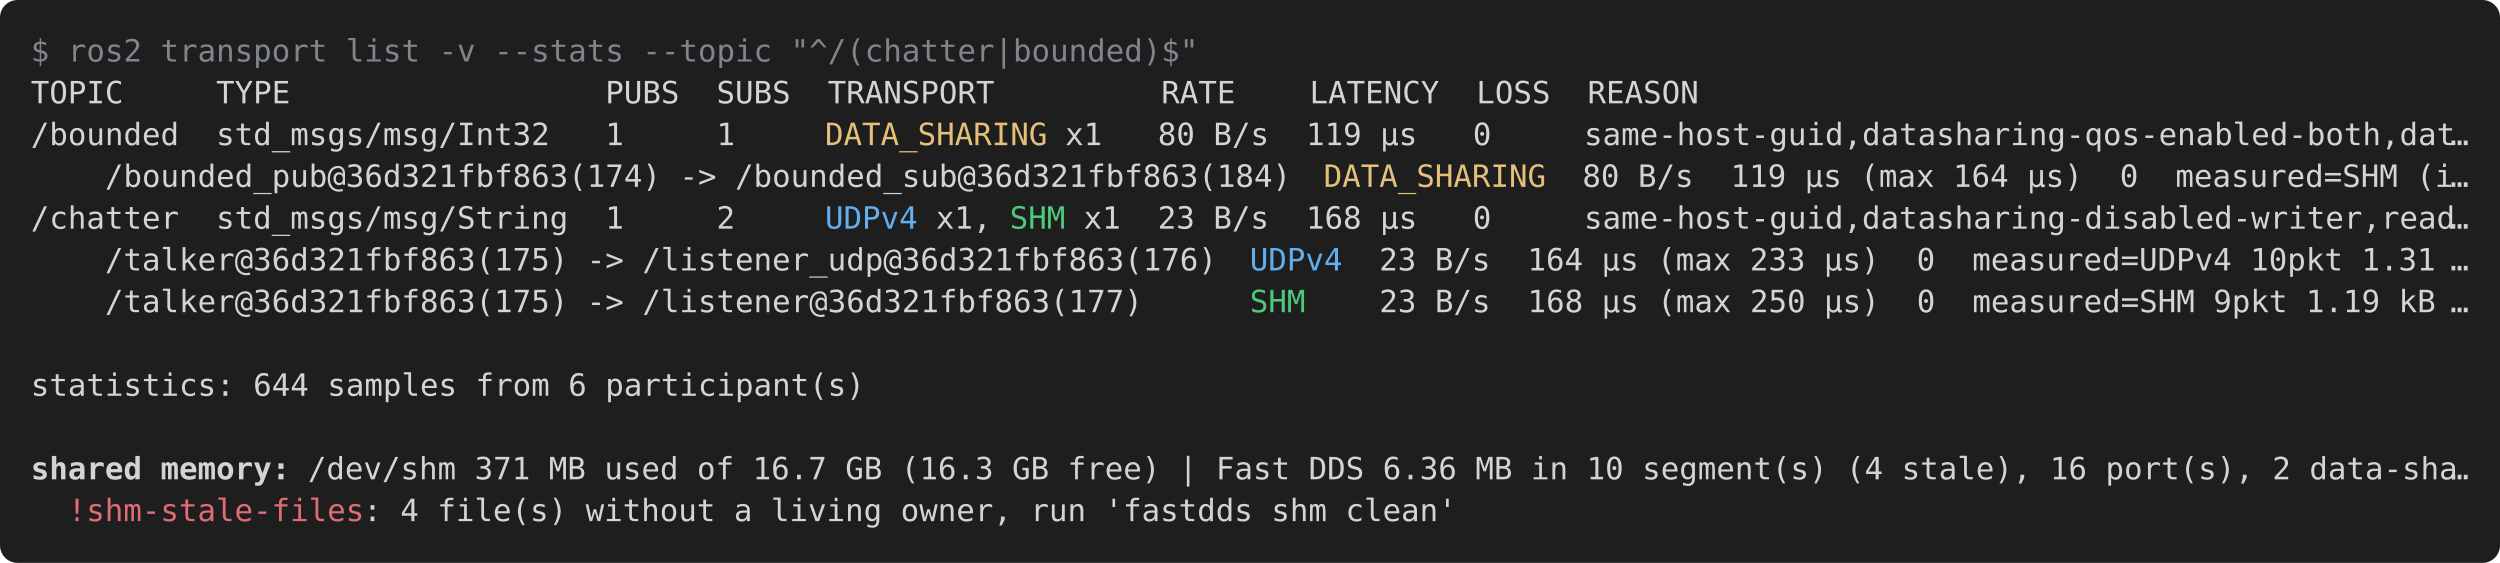
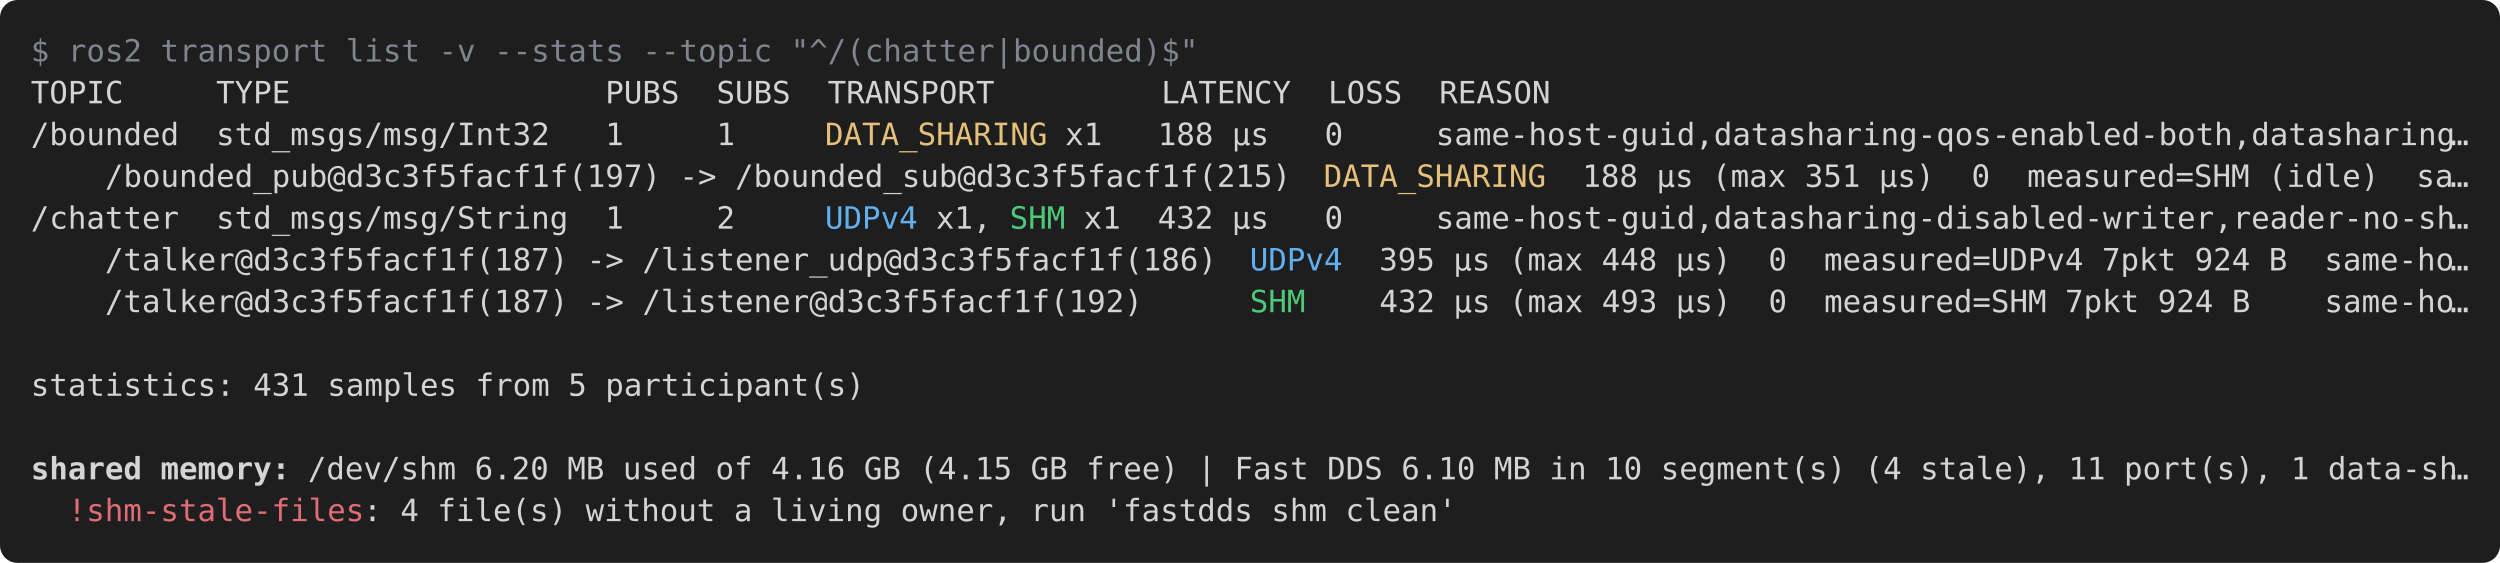
<svg xmlns="http://www.w3.org/2000/svg" width="1137" height="256" viewBox="0 0 1137 256" font-family="SFMono-Regular, Menlo, Consolas, 'DejaVu Sans Mono', monospace" font-size="14">
  <rect width="100%" height="100%" rx="8" fill="#1e1e1e" />
  <text x="14" y="28" fill="#7f848e">$ ros2 transport list -v --stats --topic "^/(chatter|bounded)$"</text>
  <text y="47" xml:space="preserve">
-     <tspan x="14.0" fill="#d4d4d4" textLength="756.0" lengthAdjust="spacingAndGlyphs" xml:space="preserve">TOPIC     TYPE                 PUBS  SUBS  TRANSPORT         RATE    LATENCY  LOSS  REASON</tspan>
+     <tspan x="14.0" fill="#d4d4d4" textLength="688.8" lengthAdjust="spacingAndGlyphs" xml:space="preserve">TOPIC     TYPE                 PUBS  SUBS  TRANSPORT         LATENCY  LOSS  REASON</tspan>
  </text>
  <text y="66" xml:space="preserve">
    <tspan x="14.0" fill="#d4d4d4" textLength="361.2" lengthAdjust="spacingAndGlyphs" xml:space="preserve">/bounded  std_msgs/msg/Int32   1     1     </tspan>
    <tspan x="375.2" fill="#e5c07b" textLength="100.8" lengthAdjust="spacingAndGlyphs" xml:space="preserve">DATA_SHARING</tspan>
-     <tspan x="476.0" fill="#d4d4d4" textLength="638.4" lengthAdjust="spacingAndGlyphs" xml:space="preserve"> x1   80 B/s  119 µs   0     same-host-guid,datasharing-qos-enabled-both,dat</tspan>
+     <tspan x="476.0" fill="#d4d4d4" textLength="638.4" lengthAdjust="spacingAndGlyphs" xml:space="preserve"> x1   188 µs   0     same-host-guid,datasharing-qos-enabled-both,datasharing</tspan>
    <tspan x="1114.4" fill="#d4d4d4" opacity="0.55" textLength="8.4" lengthAdjust="spacingAndGlyphs" xml:space="preserve">…</tspan>
  </text>
  <text y="85" xml:space="preserve">
-     <tspan x="14.0" fill="#d4d4d4" textLength="588.0" lengthAdjust="spacingAndGlyphs" xml:space="preserve">    /bounded_pub@36d321fbf863(174) -&gt; /bounded_sub@36d321fbf863(184)  </tspan>
+     <tspan x="14.0" fill="#d4d4d4" textLength="588.0" lengthAdjust="spacingAndGlyphs" xml:space="preserve">    /bounded_pub@d3c3f5facf1f(197) -&gt; /bounded_sub@d3c3f5facf1f(215)  </tspan>
    <tspan x="602.0" fill="#e5c07b" textLength="100.8" lengthAdjust="spacingAndGlyphs" xml:space="preserve">DATA_SHARING</tspan>
-     <tspan x="702.8" fill="#d4d4d4" textLength="411.6" lengthAdjust="spacingAndGlyphs" xml:space="preserve">  80 B/s  119 µs (max 164 µs)  0  measured=SHM (i</tspan>
+     <tspan x="702.8" fill="#d4d4d4" textLength="411.6" lengthAdjust="spacingAndGlyphs" xml:space="preserve">  188 µs (max 351 µs)  0  measured=SHM (idle)  sa</tspan>
    <tspan x="1114.4" fill="#d4d4d4" opacity="0.55" textLength="8.4" lengthAdjust="spacingAndGlyphs" xml:space="preserve">…</tspan>
  </text>
  <text y="104" xml:space="preserve">
    <tspan x="14.0" fill="#d4d4d4" textLength="361.2" lengthAdjust="spacingAndGlyphs" xml:space="preserve">/chatter  std_msgs/msg/String  1     2     </tspan>
    <tspan x="375.2" fill="#61afef" textLength="42.0" lengthAdjust="spacingAndGlyphs" xml:space="preserve">UDPv4</tspan>
    <tspan x="417.2" fill="#d4d4d4" textLength="42.0" lengthAdjust="spacingAndGlyphs" xml:space="preserve"> x1, </tspan>
    <tspan x="459.2" fill="#4ec97a" textLength="25.2" lengthAdjust="spacingAndGlyphs" xml:space="preserve">SHM</tspan>
-     <tspan x="484.4" fill="#d4d4d4" textLength="630.0" lengthAdjust="spacingAndGlyphs" xml:space="preserve"> x1  23 B/s  168 µs   0     same-host-guid,datasharing-disabled-writer,read</tspan>
+     <tspan x="484.4" fill="#d4d4d4" textLength="630.0" lengthAdjust="spacingAndGlyphs" xml:space="preserve"> x1  432 µs   0     same-host-guid,datasharing-disabled-writer,reader-no-sh</tspan>
    <tspan x="1114.4" fill="#d4d4d4" opacity="0.55" textLength="8.4" lengthAdjust="spacingAndGlyphs" xml:space="preserve">…</tspan>
  </text>
  <text y="123" xml:space="preserve">
-     <tspan x="14.0" fill="#d4d4d4" textLength="554.4" lengthAdjust="spacingAndGlyphs" xml:space="preserve">    /talker@36d321fbf863(175) -&gt; /listener_udp@36d321fbf863(176)  </tspan>
+     <tspan x="14.0" fill="#d4d4d4" textLength="554.4" lengthAdjust="spacingAndGlyphs" xml:space="preserve">    /talker@d3c3f5facf1f(187) -&gt; /listener_udp@d3c3f5facf1f(186)  </tspan>
    <tspan x="568.4" fill="#61afef" textLength="42.0" lengthAdjust="spacingAndGlyphs" xml:space="preserve">UDPv4</tspan>
-     <tspan x="610.4" fill="#d4d4d4" textLength="504.0" lengthAdjust="spacingAndGlyphs" xml:space="preserve">  23 B/s  164 µs (max 233 µs)  0  measured=UDPv4 10pkt 1.31 </tspan>
+     <tspan x="610.4" fill="#d4d4d4" textLength="504.0" lengthAdjust="spacingAndGlyphs" xml:space="preserve">  395 µs (max 448 µs)  0  measured=UDPv4 7pkt 924 B  same-ho</tspan>
    <tspan x="1114.4" fill="#d4d4d4" opacity="0.55" textLength="8.4" lengthAdjust="spacingAndGlyphs" xml:space="preserve">…</tspan>
  </text>
  <text y="142" xml:space="preserve">
-     <tspan x="14.0" fill="#d4d4d4" textLength="554.4" lengthAdjust="spacingAndGlyphs" xml:space="preserve">    /talker@36d321fbf863(175) -&gt; /listener@36d321fbf863(177)      </tspan>
+     <tspan x="14.0" fill="#d4d4d4" textLength="554.4" lengthAdjust="spacingAndGlyphs" xml:space="preserve">    /talker@d3c3f5facf1f(187) -&gt; /listener@d3c3f5facf1f(192)      </tspan>
    <tspan x="568.4" fill="#4ec97a" textLength="25.2" lengthAdjust="spacingAndGlyphs" xml:space="preserve">SHM</tspan>
-     <tspan x="593.6" fill="#d4d4d4" textLength="520.8" lengthAdjust="spacingAndGlyphs" xml:space="preserve">    23 B/s  168 µs (max 250 µs)  0  measured=SHM 9pkt 1.19 kB </tspan>
+     <tspan x="593.6" fill="#d4d4d4" textLength="520.8" lengthAdjust="spacingAndGlyphs" xml:space="preserve">    432 µs (max 493 µs)  0  measured=SHM 7pkt 924 B    same-ho</tspan>
    <tspan x="1114.4" fill="#d4d4d4" opacity="0.55" textLength="8.4" lengthAdjust="spacingAndGlyphs" xml:space="preserve">…</tspan>
  </text>
  <text y="161" xml:space="preserve" />
  <text y="180" xml:space="preserve">
-     <tspan x="14.0" fill="#d4d4d4" textLength="378.0" lengthAdjust="spacingAndGlyphs" xml:space="preserve">statistics: 644 samples from 6 participant(s)</tspan>
+     <tspan x="14.0" fill="#d4d4d4" textLength="378.0" lengthAdjust="spacingAndGlyphs" xml:space="preserve">statistics: 431 samples from 5 participant(s)</tspan>
  </text>
  <text y="199" xml:space="preserve" />
  <text y="218" xml:space="preserve">
    <tspan x="14.0" fill="#d4d4d4" font-weight="bold" textLength="126.0" lengthAdjust="spacingAndGlyphs" xml:space="preserve">shared memory: </tspan>
-     <tspan x="140.0" fill="#d4d4d4" textLength="974.4" lengthAdjust="spacingAndGlyphs" xml:space="preserve">/dev/shm 371 MB used of 16.7 GB (16.3 GB free) | Fast DDS 6.36 MB in 10 segment(s) (4 stale), 16 port(s), 2 data-sha</tspan>
+     <tspan x="140.0" fill="#d4d4d4" textLength="974.4" lengthAdjust="spacingAndGlyphs" xml:space="preserve">/dev/shm 6.20 MB used of 4.16 GB (4.15 GB free) | Fast DDS 6.10 MB in 10 segment(s) (4 stale), 11 port(s), 1 data-sh</tspan>
    <tspan x="1114.4" fill="#d4d4d4" opacity="0.55" textLength="8.4" lengthAdjust="spacingAndGlyphs" xml:space="preserve">…</tspan>
  </text>
  <text y="237" xml:space="preserve">
    <tspan x="14.0" fill="#d4d4d4" textLength="16.8" lengthAdjust="spacingAndGlyphs" xml:space="preserve">  </tspan>
    <tspan x="30.8" fill="#e06c75" textLength="134.4" lengthAdjust="spacingAndGlyphs" xml:space="preserve">!shm-stale-files</tspan>
    <tspan x="165.2" fill="#d4d4d4" textLength="495.6" lengthAdjust="spacingAndGlyphs" xml:space="preserve">: 4 file(s) without a living owner, run 'fastdds shm clean'</tspan>
  </text>
</svg>
